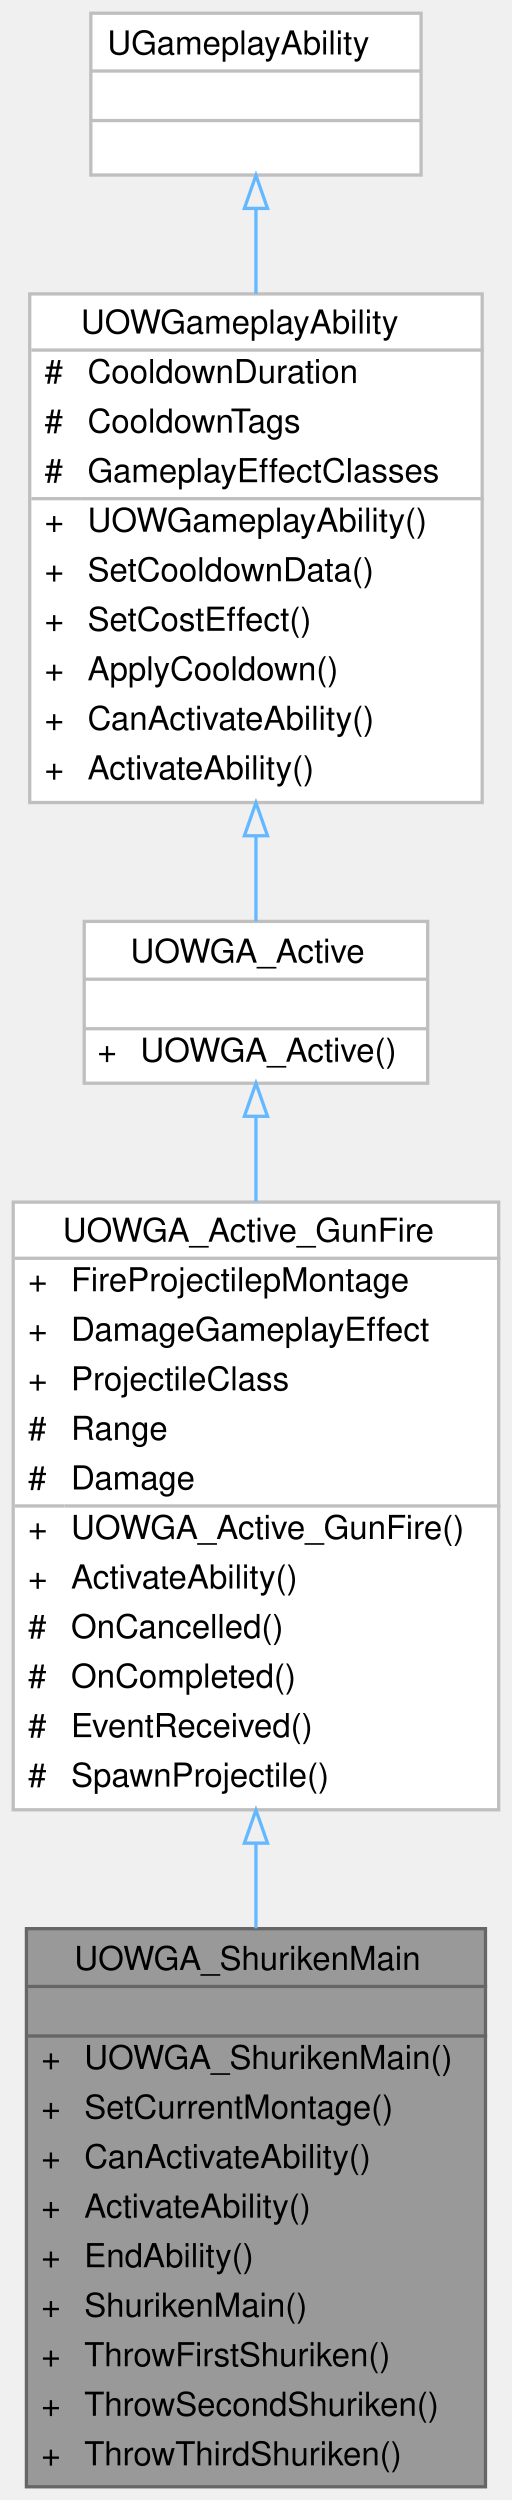
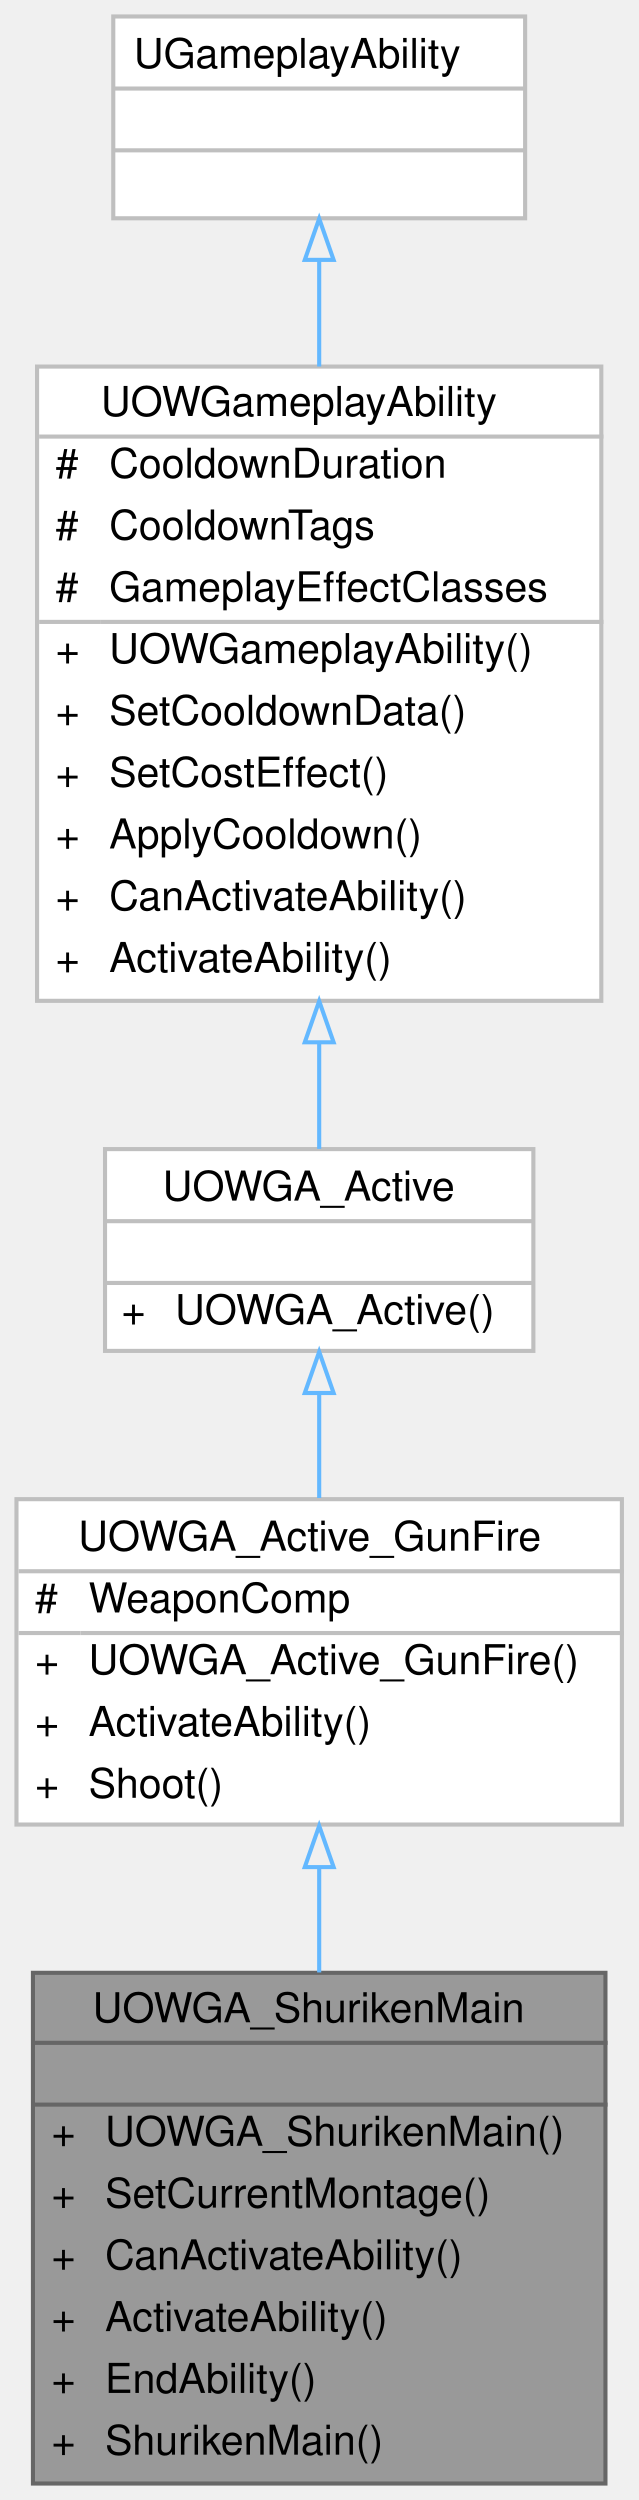
- <svg xmlns="http://www.w3.org/2000/svg" xmlns:xlink="http://www.w3.org/1999/xlink" width="155pt" height="757pt" viewBox="0.00 0.00 155.00 757.00">
-   <g id="graph0" class="graph" transform="scale(1 1) rotate(0) translate(4 753)">
+ <svg xmlns="http://www.w3.org/2000/svg" xmlns:xlink="http://www.w3.org/1999/xlink" width="155pt" height="607pt" viewBox="0.00 0.00 155.00 607.00">
+   <g id="graph0" class="graph" transform="scale(1 1) rotate(0) translate(4 603)">
    <g id="Node000001" class="node">
      <g id="a_Node000001">
        <a xlink:title=" ">
-           <polygon fill="#999999" stroke="transparent" points="143,-169 4,-169 4,0 143,0 143,-169" />
-           <text text-anchor="start" x="18.5" y="-156.5" font-family="Helvetica,sans-Serif" font-size="10.00">UOWGA_ShurikenMain</text>
-           <text text-anchor="start" x="72" y="-141.5" font-family="Helvetica,sans-Serif" font-size="10.00"> </text>
-           <text text-anchor="start" x="8.5" y="-126.5" font-family="Helvetica,sans-Serif" font-size="10.00">+</text>
-           <text text-anchor="start" x="21.5" y="-126.5" font-family="Helvetica,sans-Serif" font-size="10.00">UOWGA_ShurikenMain()</text>
-           <text text-anchor="start" x="8.5" y="-111.5" font-family="Helvetica,sans-Serif" font-size="10.00">+</text>
-           <text text-anchor="start" x="21.5" y="-111.5" font-family="Helvetica,sans-Serif" font-size="10.00">SetCurrentMontage()</text>
-           <text text-anchor="start" x="8.5" y="-96.5" font-family="Helvetica,sans-Serif" font-size="10.00">+</text>
-           <text text-anchor="start" x="21.5" y="-96.5" font-family="Helvetica,sans-Serif" font-size="10.00">CanActivateAbility()</text>
-           <text text-anchor="start" x="8.5" y="-81.5" font-family="Helvetica,sans-Serif" font-size="10.00">+</text>
-           <text text-anchor="start" x="21.5" y="-81.5" font-family="Helvetica,sans-Serif" font-size="10.00">ActivateAbility()</text>
-           <text text-anchor="start" x="8.5" y="-66.5" font-family="Helvetica,sans-Serif" font-size="10.00">+</text>
-           <text text-anchor="start" x="21.5" y="-66.5" font-family="Helvetica,sans-Serif" font-size="10.00">EndAbility()</text>
-           <text text-anchor="start" x="8.5" y="-51.5" font-family="Helvetica,sans-Serif" font-size="10.00">+</text>
-           <text text-anchor="start" x="21.5" y="-51.5" font-family="Helvetica,sans-Serif" font-size="10.00">ShurikenMain()</text>
-           <text text-anchor="start" x="8.5" y="-36.5" font-family="Helvetica,sans-Serif" font-size="10.00">+</text>
-           <text text-anchor="start" x="21.5" y="-36.5" font-family="Helvetica,sans-Serif" font-size="10.00">ThrowFirstShuriken()</text>
-           <text text-anchor="start" x="8.5" y="-21.5" font-family="Helvetica,sans-Serif" font-size="10.00">+</text>
-           <text text-anchor="start" x="21.5" y="-21.5" font-family="Helvetica,sans-Serif" font-size="10.00">ThrowSecondShuriken()</text>
-           <text text-anchor="start" x="8.5" y="-6.5" font-family="Helvetica,sans-Serif" font-size="10.00">+</text>
-           <text text-anchor="start" x="21.5" y="-6.5" font-family="Helvetica,sans-Serif" font-size="10.00">ThrowThirdShuriken()</text>
-           <polygon fill="#666666" stroke="#666666" points="4.5,-151.5 4.5,-151.5 143.5,-151.5 143.5,-151.5 4.5,-151.5" />
-           <polygon fill="#666666" stroke="#666666" points="4.5,-136.5 4.5,-136.5 143.5,-136.5 143.5,-136.5 4.5,-136.5" />
-           <polygon fill="none" stroke="#666666" points="4,0 4,-169 143,-169 143,0 4,0" />
+           <polygon fill="#999999" stroke="transparent" points="143,-124 4,-124 4,0 143,0 143,-124" />
+           <text text-anchor="start" x="18.5" y="-112" font-family="Helvetica,sans-Serif" font-size="10.00">UOWGA_ShurikenMain</text>
+           <text text-anchor="start" x="72" y="-97" font-family="Helvetica,sans-Serif" font-size="10.00"> </text>
+           <text text-anchor="start" x="8.5" y="-82" font-family="Helvetica,sans-Serif" font-size="10.00">+</text>
+           <text text-anchor="start" x="21.5" y="-82" font-family="Helvetica,sans-Serif" font-size="10.00">UOWGA_ShurikenMain()</text>
+           <text text-anchor="start" x="8.5" y="-67" font-family="Helvetica,sans-Serif" font-size="10.00">+</text>
+           <text text-anchor="start" x="21.5" y="-67" font-family="Helvetica,sans-Serif" font-size="10.00">SetCurrentMontage()</text>
+           <text text-anchor="start" x="8.5" y="-52" font-family="Helvetica,sans-Serif" font-size="10.00">+</text>
+           <text text-anchor="start" x="21.5" y="-52" font-family="Helvetica,sans-Serif" font-size="10.00">CanActivateAbility()</text>
+           <text text-anchor="start" x="8.5" y="-37" font-family="Helvetica,sans-Serif" font-size="10.00">+</text>
+           <text text-anchor="start" x="21.5" y="-37" font-family="Helvetica,sans-Serif" font-size="10.00">ActivateAbility()</text>
+           <text text-anchor="start" x="8.5" y="-22" font-family="Helvetica,sans-Serif" font-size="10.00">+</text>
+           <text text-anchor="start" x="21.5" y="-22" font-family="Helvetica,sans-Serif" font-size="10.00">EndAbility()</text>
+           <text text-anchor="start" x="8.5" y="-7" font-family="Helvetica,sans-Serif" font-size="10.00">+</text>
+           <text text-anchor="start" x="21.5" y="-7" font-family="Helvetica,sans-Serif" font-size="10.00">ShurikenMain()</text>
+           <polygon fill="#666666" stroke="#666666" points="4.5,-107 4.5,-107 143.5,-107 143.5,-107 4.5,-107" />
+           <polygon fill="#666666" stroke="#666666" points="4.5,-92 4.5,-92 143.5,-92 143.5,-92 4.5,-92" />
+           <polygon fill="none" stroke="#666666" points="4,0 4,-124 143,-124 143,0 4,0" />
        </a>
      </g>
    </g>
    <g id="Node000002" class="node">
      <g id="a_Node000002">
        <a xlink:href="classUOWGA__Active__GunFire.html" target="_top" xlink:title=" ">
-           <polygon fill="white" stroke="transparent" points="147,-389 0,-389 0,-205 147,-205 147,-389" />
-           <text text-anchor="start" x="15" y="-377" font-family="Helvetica,sans-Serif" font-size="10.00">UOWGA_Active_GunFire</text>
-           <text text-anchor="start" x="4.5" y="-362" font-family="Helvetica,sans-Serif" font-size="10.00">+</text>
-           <text text-anchor="start" x="17.5" y="-362" font-family="Helvetica,sans-Serif" font-size="10.00">FireProjectilepMontage</text>
-           <text text-anchor="start" x="4.5" y="-347" font-family="Helvetica,sans-Serif" font-size="10.00">+</text>
-           <text text-anchor="start" x="17.5" y="-347" font-family="Helvetica,sans-Serif" font-size="10.00">DamageGameplayEffect</text>
-           <text text-anchor="start" x="4.5" y="-332" font-family="Helvetica,sans-Serif" font-size="10.00">+</text>
-           <text text-anchor="start" x="17.5" y="-332" font-family="Helvetica,sans-Serif" font-size="10.00">ProjectileClass</text>
-           <text text-anchor="start" x="4.5" y="-317" font-family="Helvetica,sans-Serif" font-size="10.00">#</text>
-           <text text-anchor="start" x="17.5" y="-317" font-family="Helvetica,sans-Serif" font-size="10.00">Range</text>
-           <text text-anchor="start" x="4.5" y="-302" font-family="Helvetica,sans-Serif" font-size="10.00">#</text>
-           <text text-anchor="start" x="17.5" y="-302" font-family="Helvetica,sans-Serif" font-size="10.00">Damage</text>
-           <text text-anchor="start" x="4.5" y="-287" font-family="Helvetica,sans-Serif" font-size="10.00">+</text>
-           <text text-anchor="start" x="17.5" y="-287" font-family="Helvetica,sans-Serif" font-size="10.00">UOWGA_Active_GunFire()</text>
-           <text text-anchor="start" x="4.5" y="-272" font-family="Helvetica,sans-Serif" font-size="10.00">+</text>
-           <text text-anchor="start" x="17.5" y="-272" font-family="Helvetica,sans-Serif" font-size="10.00">ActivateAbility()</text>
-           <text text-anchor="start" x="4.5" y="-257" font-family="Helvetica,sans-Serif" font-size="10.00">#</text>
-           <text text-anchor="start" x="17.5" y="-257" font-family="Helvetica,sans-Serif" font-size="10.00">OnCancelled()</text>
-           <text text-anchor="start" x="4.5" y="-242" font-family="Helvetica,sans-Serif" font-size="10.00">#</text>
-           <text text-anchor="start" x="17.5" y="-242" font-family="Helvetica,sans-Serif" font-size="10.00">OnCompleted()</text>
-           <text text-anchor="start" x="4.5" y="-227" font-family="Helvetica,sans-Serif" font-size="10.00">#</text>
-           <text text-anchor="start" x="17.5" y="-227" font-family="Helvetica,sans-Serif" font-size="10.00">EventReceived()</text>
-           <text text-anchor="start" x="4.5" y="-212" font-family="Helvetica,sans-Serif" font-size="10.00">#</text>
-           <text text-anchor="start" x="17.5" y="-212" font-family="Helvetica,sans-Serif" font-size="10.00">SpawnProjectile()</text>
-           <polygon fill="#bfbfbf" stroke="#bfbfbf" points="0.5,-372 0.5,-372 147.5,-372 147.5,-372 0.5,-372" />
-           <polygon fill="#bfbfbf" stroke="#bfbfbf" points="0.5,-297 0.5,-297 15.5,-297 15.5,-297 0.5,-297" />
-           <polygon fill="#bfbfbf" stroke="#bfbfbf" points="15.5,-297 15.5,-297 147.5,-297 147.5,-297 15.5,-297" />
-           <polygon fill="none" stroke="#bfbfbf" points="0,-205 0,-389 147,-389 147,-205 0,-205" />
+           <polygon fill="white" stroke="transparent" points="147,-239 0,-239 0,-160 147,-160 147,-239" />
+           <text text-anchor="start" x="15" y="-226.5" font-family="Helvetica,sans-Serif" font-size="10.00">UOWGA_Active_GunFire</text>
+           <text text-anchor="start" x="4.5" y="-211.5" font-family="Helvetica,sans-Serif" font-size="10.00">#</text>
+           <text text-anchor="start" x="17.5" y="-211.5" font-family="Helvetica,sans-Serif" font-size="10.00">WeaponComp</text>
+           <text text-anchor="start" x="4.5" y="-196.5" font-family="Helvetica,sans-Serif" font-size="10.00">+</text>
+           <text text-anchor="start" x="17.5" y="-196.5" font-family="Helvetica,sans-Serif" font-size="10.00">UOWGA_Active_GunFire()</text>
+           <text text-anchor="start" x="4.5" y="-181.5" font-family="Helvetica,sans-Serif" font-size="10.00">+</text>
+           <text text-anchor="start" x="17.5" y="-181.5" font-family="Helvetica,sans-Serif" font-size="10.00">ActivateAbility()</text>
+           <text text-anchor="start" x="4.5" y="-166.5" font-family="Helvetica,sans-Serif" font-size="10.00">+</text>
+           <text text-anchor="start" x="17.5" y="-166.5" font-family="Helvetica,sans-Serif" font-size="10.00">Shoot()</text>
+           <polygon fill="#bfbfbf" stroke="#bfbfbf" points="0.5,-221.5 0.5,-221.5 147.5,-221.5 147.5,-221.5 0.5,-221.5" />
+           <polygon fill="#bfbfbf" stroke="#bfbfbf" points="0.5,-206.5 0.5,-206.5 15.5,-206.5 15.5,-206.5 0.5,-206.5" />
+           <polygon fill="#bfbfbf" stroke="#bfbfbf" points="15.5,-206.5 15.5,-206.5 147.5,-206.5 147.5,-206.5 15.5,-206.5" />
+           <polygon fill="none" stroke="#bfbfbf" points="0,-160 0,-239 147,-239 147,-160 0,-160" />
        </a>
      </g>
    </g>
    <g id="edge1_Node000001_Node000002" class="edge">
      <g id="a_edge1_Node000001_Node000002">
        <a xlink:title=" ">
-           <path fill="none" stroke="#63b8ff" d="M73.5,-194.82C73.5,-186.21 73.5,-177.57 73.5,-169.11" />
-           <polygon fill="none" stroke="#63b8ff" points="70,-194.9 73.5,-204.9 77,-194.9 70,-194.9" />
+           <path fill="none" stroke="#63b8ff" d="M73.5,-149.48C73.5,-141.24 73.5,-132.59 73.5,-124.09" />
+           <polygon fill="none" stroke="#63b8ff" points="70,-149.67 73.5,-159.67 77,-149.67 70,-149.67" />
        </a>
      </g>
    </g>
    <g id="Node000003" class="node">
      <g id="a_Node000003">
        <a xlink:href="classUOWGA__Active.html" target="_top" xlink:title=" ">
-           <polygon fill="white" stroke="transparent" points="125.5,-474 21.5,-474 21.5,-425 125.5,-425 125.5,-474" />
-           <text text-anchor="start" x="35.5" y="-461.5" font-family="Helvetica,sans-Serif" font-size="10.00">UOWGA_Active</text>
-           <text text-anchor="start" x="71.5" y="-446.5" font-family="Helvetica,sans-Serif" font-size="10.00"> </text>
-           <text text-anchor="start" x="25.5" y="-431.5" font-family="Helvetica,sans-Serif" font-size="10.00">+</text>
-           <text text-anchor="start" x="38.5" y="-431.5" font-family="Helvetica,sans-Serif" font-size="10.00">UOWGA_Active()</text>
-           <polygon fill="#bfbfbf" stroke="#bfbfbf" points="21.5,-456.5 21.5,-456.5 125.5,-456.5 125.5,-456.5 21.5,-456.5" />
-           <polygon fill="#bfbfbf" stroke="#bfbfbf" points="21.5,-441.5 21.5,-441.5 125.5,-441.5 125.5,-441.5 21.5,-441.5" />
-           <polygon fill="none" stroke="#bfbfbf" points="21.5,-425 21.5,-474 125.5,-474 125.5,-425 21.5,-425" />
+           <polygon fill="white" stroke="transparent" points="125.5,-324 21.5,-324 21.5,-275 125.5,-275 125.5,-324" />
+           <text text-anchor="start" x="35.5" y="-311.5" font-family="Helvetica,sans-Serif" font-size="10.00">UOWGA_Active</text>
+           <text text-anchor="start" x="71.5" y="-296.5" font-family="Helvetica,sans-Serif" font-size="10.00"> </text>
+           <text text-anchor="start" x="25.5" y="-281.5" font-family="Helvetica,sans-Serif" font-size="10.00">+</text>
+           <text text-anchor="start" x="38.5" y="-281.5" font-family="Helvetica,sans-Serif" font-size="10.00">UOWGA_Active()</text>
+           <polygon fill="#bfbfbf" stroke="#bfbfbf" points="21.5,-306.5 21.5,-306.5 125.5,-306.5 125.5,-306.5 21.5,-306.5" />
+           <polygon fill="#bfbfbf" stroke="#bfbfbf" points="21.5,-291.5 21.5,-291.5 125.5,-291.5 125.5,-291.5 21.5,-291.5" />
+           <polygon fill="none" stroke="#bfbfbf" points="21.5,-275 21.5,-324 125.5,-324 125.5,-275 21.5,-275" />
        </a>
      </g>
    </g>
    <g id="edge2_Node000002_Node000003" class="edge">
      <g id="a_edge2_Node000002_Node000003">
        <a xlink:title=" ">
-           <path fill="none" stroke="#63b8ff" d="M73.5,-414.88C73.5,-407.03 73.5,-398.29 73.5,-389.23" />
-           <polygon fill="none" stroke="#63b8ff" points="70,-414.98 73.5,-424.98 77,-414.98 70,-414.98" />
+           <path fill="none" stroke="#63b8ff" d="M73.5,-264.52C73.5,-256.38 73.5,-247.63 73.5,-239.29" />
+           <polygon fill="none" stroke="#63b8ff" points="70,-264.78 73.5,-274.78 77,-264.78 70,-264.78" />
        </a>
      </g>
    </g>
    <g id="Node000004" class="node">
      <g id="a_Node000004">
        <a xlink:href="classUOWGameplayAbility.html" target="_top" xlink:title=" ">
-           <polygon fill="white" stroke="transparent" points="142,-664 5,-664 5,-510 142,-510 142,-664" />
-           <text text-anchor="start" x="20.5" y="-652" font-family="Helvetica,sans-Serif" font-size="10.00">UOWGameplayAbility</text>
-           <text text-anchor="start" x="9.5" y="-637" font-family="Helvetica,sans-Serif" font-size="10.00">#</text>
-           <text text-anchor="start" x="22.5" y="-637" font-family="Helvetica,sans-Serif" font-size="10.00">CooldownDuration</text>
-           <text text-anchor="start" x="9.5" y="-622" font-family="Helvetica,sans-Serif" font-size="10.00">#</text>
-           <text text-anchor="start" x="22.5" y="-622" font-family="Helvetica,sans-Serif" font-size="10.00">CooldownTags</text>
-           <text text-anchor="start" x="9.5" y="-607" font-family="Helvetica,sans-Serif" font-size="10.00">#</text>
-           <text text-anchor="start" x="22.5" y="-607" font-family="Helvetica,sans-Serif" font-size="10.00">GameplayEffectClasses</text>
-           <text text-anchor="start" x="9.5" y="-592" font-family="Helvetica,sans-Serif" font-size="10.00">+</text>
-           <text text-anchor="start" x="22.5" y="-592" font-family="Helvetica,sans-Serif" font-size="10.00">UOWGameplayAbility()</text>
-           <text text-anchor="start" x="9.5" y="-577" font-family="Helvetica,sans-Serif" font-size="10.00">+</text>
-           <text text-anchor="start" x="22.5" y="-577" font-family="Helvetica,sans-Serif" font-size="10.00">SetCooldownData()</text>
-           <text text-anchor="start" x="9.5" y="-562" font-family="Helvetica,sans-Serif" font-size="10.00">+</text>
-           <text text-anchor="start" x="22.5" y="-562" font-family="Helvetica,sans-Serif" font-size="10.00">SetCostEffect()</text>
-           <text text-anchor="start" x="9.5" y="-547" font-family="Helvetica,sans-Serif" font-size="10.00">+</text>
-           <text text-anchor="start" x="22.5" y="-547" font-family="Helvetica,sans-Serif" font-size="10.00">ApplyCooldown()</text>
-           <text text-anchor="start" x="9.5" y="-532" font-family="Helvetica,sans-Serif" font-size="10.00">+</text>
-           <text text-anchor="start" x="22.5" y="-532" font-family="Helvetica,sans-Serif" font-size="10.00">CanActivateAbility()</text>
-           <text text-anchor="start" x="9.5" y="-517" font-family="Helvetica,sans-Serif" font-size="10.00">+</text>
-           <text text-anchor="start" x="22.5" y="-517" font-family="Helvetica,sans-Serif" font-size="10.00">ActivateAbility()</text>
-           <polygon fill="#bfbfbf" stroke="#bfbfbf" points="5.5,-647 5.5,-647 142.5,-647 142.5,-647 5.5,-647" />
-           <polygon fill="#bfbfbf" stroke="#bfbfbf" points="5.5,-602 5.5,-602 20.5,-602 20.5,-602 5.5,-602" />
-           <polygon fill="#bfbfbf" stroke="#bfbfbf" points="20.5,-602 20.5,-602 142.5,-602 142.5,-602 20.5,-602" />
-           <polygon fill="none" stroke="#bfbfbf" points="5,-510 5,-664 142,-664 142,-510 5,-510" />
+           <polygon fill="white" stroke="transparent" points="142,-514 5,-514 5,-360 142,-360 142,-514" />
+           <text text-anchor="start" x="20.5" y="-502" font-family="Helvetica,sans-Serif" font-size="10.00">UOWGameplayAbility</text>
+           <text text-anchor="start" x="9.5" y="-487" font-family="Helvetica,sans-Serif" font-size="10.00">#</text>
+           <text text-anchor="start" x="22.5" y="-487" font-family="Helvetica,sans-Serif" font-size="10.00">CooldownDuration</text>
+           <text text-anchor="start" x="9.5" y="-472" font-family="Helvetica,sans-Serif" font-size="10.00">#</text>
+           <text text-anchor="start" x="22.5" y="-472" font-family="Helvetica,sans-Serif" font-size="10.00">CooldownTags</text>
+           <text text-anchor="start" x="9.5" y="-457" font-family="Helvetica,sans-Serif" font-size="10.00">#</text>
+           <text text-anchor="start" x="22.5" y="-457" font-family="Helvetica,sans-Serif" font-size="10.00">GameplayEffectClasses</text>
+           <text text-anchor="start" x="9.5" y="-442" font-family="Helvetica,sans-Serif" font-size="10.00">+</text>
+           <text text-anchor="start" x="22.5" y="-442" font-family="Helvetica,sans-Serif" font-size="10.00">UOWGameplayAbility()</text>
+           <text text-anchor="start" x="9.5" y="-427" font-family="Helvetica,sans-Serif" font-size="10.00">+</text>
+           <text text-anchor="start" x="22.5" y="-427" font-family="Helvetica,sans-Serif" font-size="10.00">SetCooldownData()</text>
+           <text text-anchor="start" x="9.5" y="-412" font-family="Helvetica,sans-Serif" font-size="10.00">+</text>
+           <text text-anchor="start" x="22.5" y="-412" font-family="Helvetica,sans-Serif" font-size="10.00">SetCostEffect()</text>
+           <text text-anchor="start" x="9.5" y="-397" font-family="Helvetica,sans-Serif" font-size="10.00">+</text>
+           <text text-anchor="start" x="22.5" y="-397" font-family="Helvetica,sans-Serif" font-size="10.00">ApplyCooldown()</text>
+           <text text-anchor="start" x="9.5" y="-382" font-family="Helvetica,sans-Serif" font-size="10.00">+</text>
+           <text text-anchor="start" x="22.5" y="-382" font-family="Helvetica,sans-Serif" font-size="10.00">CanActivateAbility()</text>
+           <text text-anchor="start" x="9.5" y="-367" font-family="Helvetica,sans-Serif" font-size="10.00">+</text>
+           <text text-anchor="start" x="22.5" y="-367" font-family="Helvetica,sans-Serif" font-size="10.00">ActivateAbility()</text>
+           <polygon fill="#bfbfbf" stroke="#bfbfbf" points="5.5,-497 5.5,-497 142.5,-497 142.5,-497 5.5,-497" />
+           <polygon fill="#bfbfbf" stroke="#bfbfbf" points="5.5,-452 5.5,-452 20.5,-452 20.5,-452 5.5,-452" />
+           <polygon fill="#bfbfbf" stroke="#bfbfbf" points="20.5,-452 20.5,-452 142.5,-452 142.5,-452 20.5,-452" />
+           <polygon fill="none" stroke="#bfbfbf" points="5,-360 5,-514 142,-514 142,-360 5,-360" />
        </a>
      </g>
    </g>
    <g id="edge3_Node000003_Node000004" class="edge">
      <g id="a_edge3_Node000003_Node000004">
        <a xlink:title=" ">
-           <path fill="none" stroke="#63b8ff" d="M73.5,-499.67C73.5,-490.37 73.5,-481.57 73.5,-474.06" />
-           <polygon fill="none" stroke="#63b8ff" points="70,-499.93 73.5,-509.93 77,-499.93 70,-499.93" />
+           <path fill="none" stroke="#63b8ff" d="M73.5,-349.67C73.5,-340.37 73.5,-331.57 73.5,-324.06" />
+           <polygon fill="none" stroke="#63b8ff" points="70,-349.93 73.5,-359.93 77,-349.93 70,-349.93" />
        </a>
      </g>
    </g>
    <g id="Node000005" class="node">
      <g id="a_Node000005">
        <a xlink:title=" ">
-           <polygon fill="white" stroke="transparent" points="123.5,-749 23.5,-749 23.5,-700 123.5,-700 123.5,-749" />
-           <text text-anchor="start" x="28.5" y="-736.5" font-family="Helvetica,sans-Serif" font-size="10.00">UGameplayAbility</text>
-           <text text-anchor="start" x="71.5" y="-721.5" font-family="Helvetica,sans-Serif" font-size="10.00"> </text>
-           <text text-anchor="start" x="71.5" y="-706.5" font-family="Helvetica,sans-Serif" font-size="10.00"> </text>
-           <polygon fill="#bfbfbf" stroke="#bfbfbf" points="23.5,-731.5 23.5,-731.5 123.5,-731.5 123.5,-731.5 23.5,-731.5" />
-           <polygon fill="#bfbfbf" stroke="#bfbfbf" points="23.5,-716.5 23.5,-716.5 123.5,-716.5 123.5,-716.5 23.5,-716.5" />
-           <polygon fill="none" stroke="#bfbfbf" points="23.5,-700 23.5,-749 123.5,-749 123.5,-700 23.5,-700" />
+           <polygon fill="white" stroke="transparent" points="123.5,-599 23.5,-599 23.5,-550 123.5,-550 123.5,-599" />
+           <text text-anchor="start" x="28.5" y="-586.5" font-family="Helvetica,sans-Serif" font-size="10.00">UGameplayAbility</text>
+           <text text-anchor="start" x="71.5" y="-571.5" font-family="Helvetica,sans-Serif" font-size="10.00"> </text>
+           <text text-anchor="start" x="71.5" y="-556.5" font-family="Helvetica,sans-Serif" font-size="10.00"> </text>
+           <polygon fill="#bfbfbf" stroke="#bfbfbf" points="23.5,-581.5 23.5,-581.5 123.5,-581.5 123.5,-581.5 23.5,-581.5" />
+           <polygon fill="#bfbfbf" stroke="#bfbfbf" points="23.5,-566.5 23.5,-566.5 123.5,-566.5 123.5,-566.5 23.5,-566.5" />
+           <polygon fill="none" stroke="#bfbfbf" points="23.5,-550 23.5,-599 123.5,-599 123.5,-550 23.5,-550" />
        </a>
      </g>
    </g>
    <g id="edge4_Node000004_Node000005" class="edge">
      <g id="a_edge4_Node000004_Node000005">
        <a xlink:title=" ">
-           <path fill="none" stroke="#63b8ff" d="M73.5,-689.66C73.5,-681.74 73.5,-672.97 73.5,-664.01" />
-           <polygon fill="none" stroke="#63b8ff" points="70,-689.9 73.5,-699.9 77,-689.9 70,-689.9" />
+           <path fill="none" stroke="#63b8ff" d="M73.5,-539.66C73.5,-531.74 73.5,-522.97 73.5,-514.01" />
+           <polygon fill="none" stroke="#63b8ff" points="70,-539.9 73.5,-549.9 77,-539.9 70,-539.9" />
        </a>
      </g>
    </g>
  </g>
</svg>
